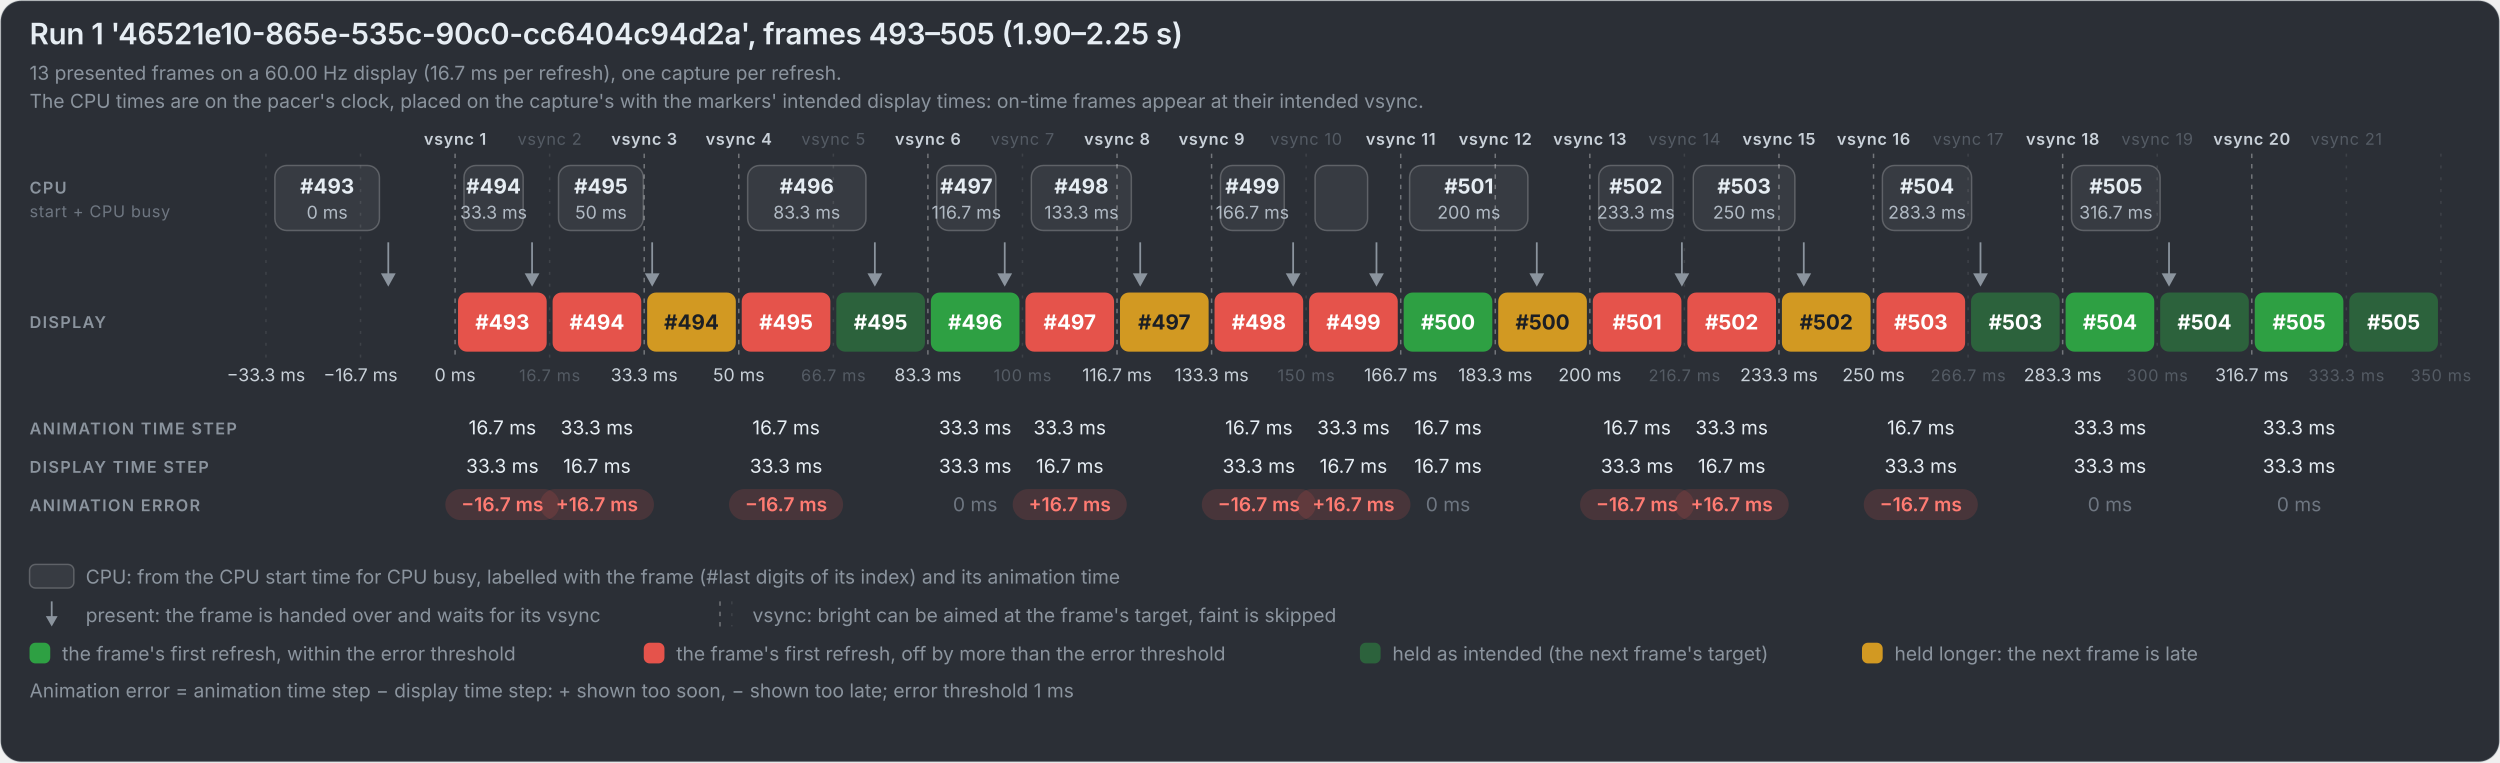
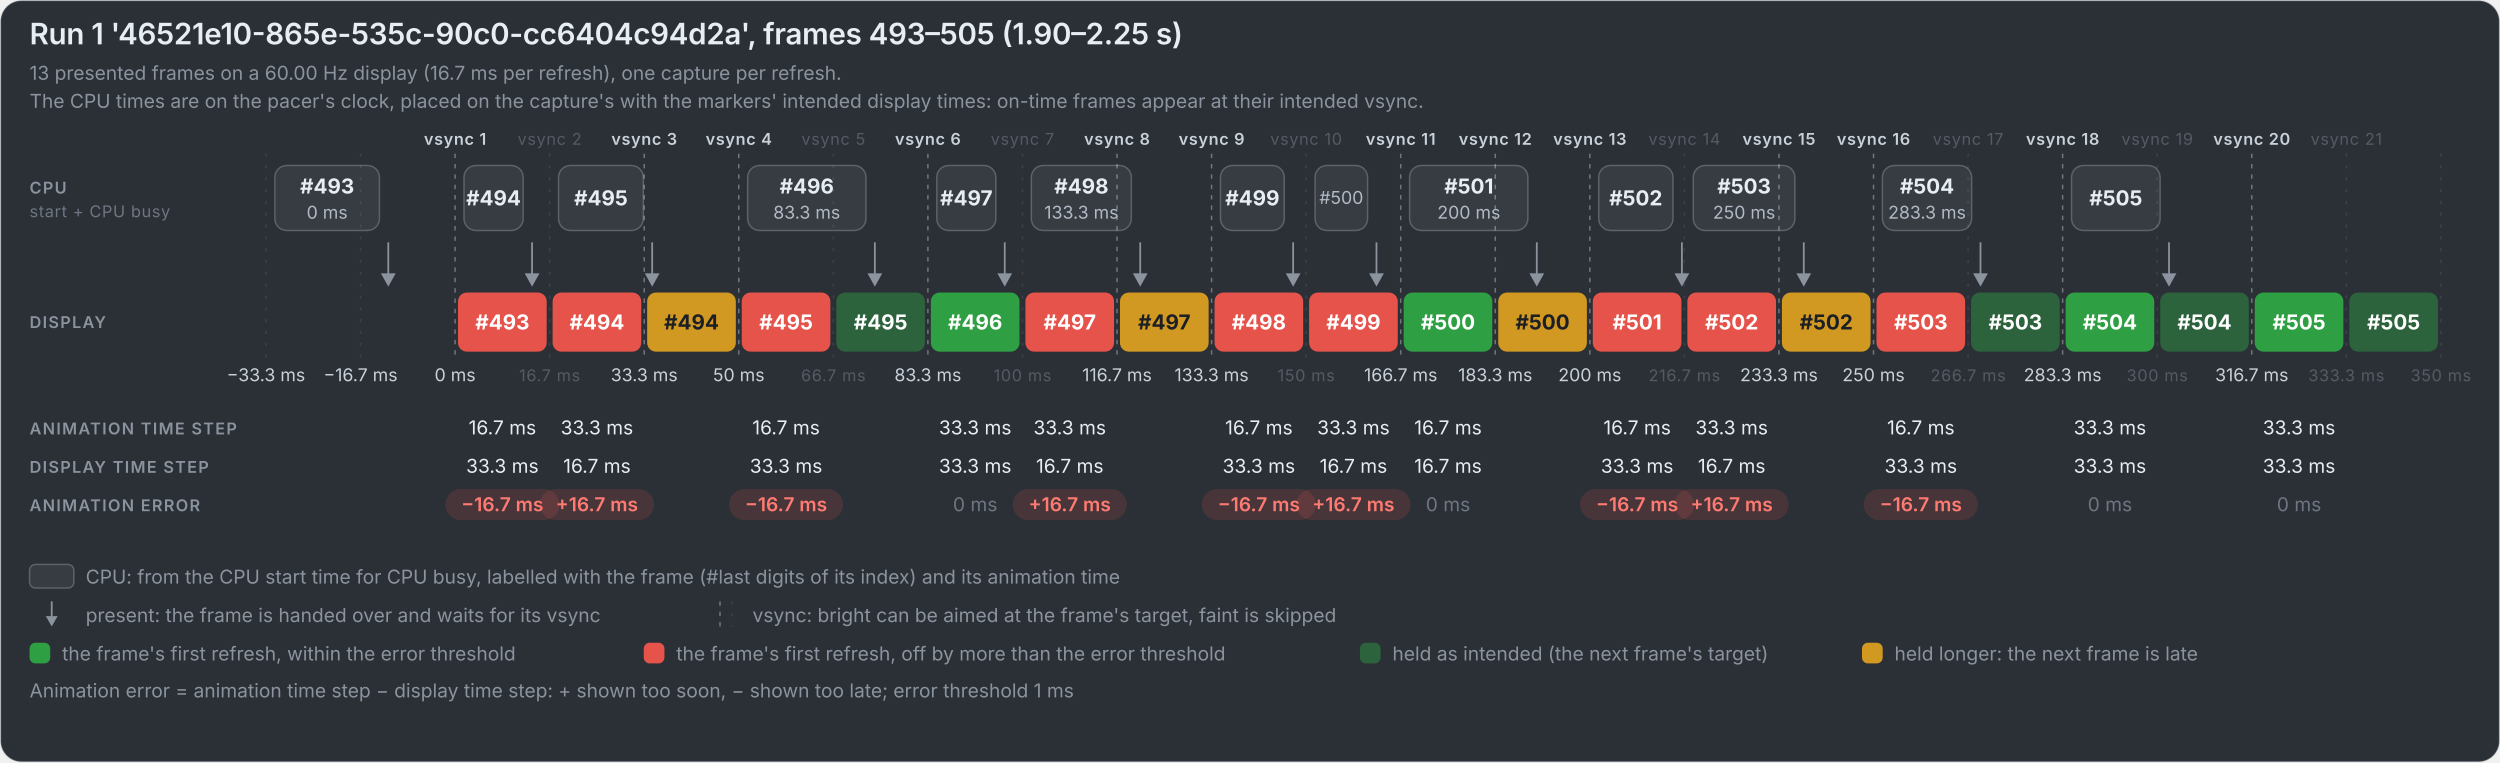
<svg xmlns="http://www.w3.org/2000/svg" width="1692" height="516" viewBox="0 0 1692 516" role="img" aria-label="Run 1  '46521e10-865e-535c-90c0-cc6404c94d2a', frames 493–505 (1.90–2.25 s)">
  <style>
  text { font-family: "Segoe UI Variable Text", "Segoe UI", Inter, system-ui, -apple-system, "Helvetica Neue", Arial, sans-serif;
         font-size: 13px; fill: #e6edf3; font-variant-numeric: tabular-nums; }
  .card { fill: #1f242b; fill-opacity: 0.94; stroke: #8b949e; stroke-opacity: 0.25; stroke-width: 1; }
  .title { font-size: 20px; font-weight: 600; letter-spacing: -0.01em; }
  .sub { fill: #8b949e; }
  .label { font-size: 11px; font-weight: 600; letter-spacing: 0.08em; fill: #8b949e; }
  .vsync-n { font-size: 11px; fill: #6e7681; letter-spacing: 0.04em; }
  .axis { font-size: 12px; fill: #c9d1d9; }
  .vsync { stroke: #ffffff; stroke-opacity: 0.34; stroke-width: 1; stroke-dasharray: 3 4; }
  .vsync-skip { stroke: #ffffff; stroke-opacity: 0.09; stroke-width: 1; stroke-dasharray: 2 6; }
  .vsync-target { font-size: 11px; font-weight: 600; fill: #c9d1d9; letter-spacing: 0.04em; }
  .vsync-n-skip { font-size: 11px; fill: #545b64; letter-spacing: 0.04em; }
  .box { fill: #ffffff; fill-opacity: 0.06; stroke: #ffffff; stroke-opacity: 0.22; stroke-width: 1; }
  .frame { font-size: 14px; font-weight: 700; }
  .box-time { fill: #b1bac4; font-size: 12px; }
  .arrow { stroke: #8b949e; stroke-width: 1.2; }
  .arrowhead { fill: #8b949e; }
  .ok { fill: #2ea043; }
  .hold { fill: #2ea043; fill-opacity: 0.45; }
  .again { fill: #d29922; }
  .off { fill: #e5534b; }
  .cell-text { font-size: 14px; font-weight: 700; fill: #ffffff; }
  .dark-text { fill: #1c1f24; }
  .zero { fill: #6e7681; }
  .err { fill: #ff7b72; font-weight: 600; }
  .err-pill { fill: #e5534b; fill-opacity: 0.16; }
  .neutral { fill: #3d444d; }
  .lane { font-size: 15px; font-weight: 600; }
  .same { fill: #7ee787; font-weight: 600; }

  .tile { fill: #ffffff; fill-opacity: 0.05; stroke: #ffffff; stroke-opacity: 0.12; stroke-width: 1; }
  .tile-value { font-size: 20px; font-weight: 600; }
  .grid { stroke: #ffffff; stroke-opacity: 0.1; stroke-width: 1; }
  .zero-line { stroke: #ffffff; stroke-opacity: 0.45; stroke-width: 1; }
  .bar { fill: #e5534b; }
  .display-line { stroke: #2ea043; stroke-width: 2; fill: none; }
  .step-line { stroke: #58a6ff; stroke-width: 1.2; fill: none; stroke-linejoin: round; }
  .strip-a { fill: #6e7681; }
  .strip-b { fill: #adbac7; }
  .average-line { stroke: #d29922; stroke-width: 1.5; stroke-dasharray: 6 4; }
  .average-text { fill: #d29922; font-size: 12px; }

  .band { fill: #ffffff; fill-opacity: 0.06; }
  .held { stroke: #2ea043; stroke-width: 2.5; fill: none; }
  .held-late { stroke: #e5534b; stroke-width: 2.5; fill: none; }
  .bar-range { fill: #e5534b; fill-opacity: 0.3; }
  .held-fill { fill: #2ea043; }
  .held-fill-late { fill: #e5534b; }
  .held-range { fill: #2ea043; fill-opacity: 0.3; }
  .held-range-late { fill: #e5534b; fill-opacity: 0.3; }
  .riser { stroke: #ffffff; stroke-opacity: 0.3; stroke-width: 1; fill: none; }
  .late-line { stroke: #e5534b; stroke-width: 1.5; fill: none; stroke-linejoin: round; }
  .late-line-adapted { stroke: #d29922; stroke-width: 1.5; fill: none; stroke-linejoin: round; }
  .late-line-none { stroke: #2ea043; stroke-width: 1.5; fill: none; stroke-linejoin: round; }
  .frametime { stroke: #58a6ff; stroke-width: 2.5; fill: none; }
  .frametime-range { fill: #58a6ff; fill-opacity: 0.3; }
  .frametime-fill { fill: #58a6ff; }
  .cpu-busy { fill: #58a6ff; fill-opacity: 0.22; }
  .strip-late { fill: #e5534b; }
  .clip-mark { fill: #e5534b; }
  .clip-text { font-size: 11px; fill: #e6edf3; }
  .warn { fill: #d29922; }
</style>
  <rect class="card" x="0.5" y="0.5" width="1691" height="515" rx="14" />
  <text x="20.0" y="30.0" text-anchor="start" class="title">Run 1  '46521e10-865e-535c-90c0-cc6404c94d2a', frames 493–505 (1.90–2.25 s)</text>
  <text x="20.0" y="54.0" text-anchor="start" class="sub">13 presented frames on a 60.00 Hz display (16.7 ms per refresh), one capture per refresh.</text>
  <text x="20.0" y="73.0" text-anchor="start" class="sub">The CPU times are on the pacer's clock, placed on the capture's with the markers' intended display times: on-time frames appear at their intended vsync.</text>
  <line class="vsync-skip" x1="180.0" y1="104" x2="180.0" y2="243.0" />
  <text x="180.0" y="258.0" text-anchor="middle" class="axis">−33.3 ms</text>
  <line class="vsync-skip" x1="244.0" y1="104" x2="244.0" y2="243.0" />
  <text x="244.0" y="258.0" text-anchor="middle" class="axis">−16.7 ms</text>
  <line class="vsync" x1="308.0" y1="104" x2="308.0" y2="243.0" />
  <text x="308.0" y="258.0" text-anchor="middle" class="axis">0 ms</text>
  <text x="308.0" y="98.0" text-anchor="middle" class="vsync-target">vsync 1</text>
  <line class="vsync-skip" x1="372.0" y1="104" x2="372.0" y2="243.0" />
  <text x="372.0" y="258.0" text-anchor="middle" class="vsync-n-skip">16.7 ms</text>
  <text x="372.0" y="98.0" text-anchor="middle" class="vsync-n-skip">vsync 2</text>
  <line class="vsync" x1="436.0" y1="104" x2="436.0" y2="243.0" />
  <text x="436.0" y="258.0" text-anchor="middle" class="axis">33.3 ms</text>
  <text x="436.0" y="98.0" text-anchor="middle" class="vsync-target">vsync 3</text>
  <line class="vsync" x1="500.0" y1="104" x2="500.0" y2="243.0" />
  <text x="500.0" y="258.0" text-anchor="middle" class="axis">50 ms</text>
  <text x="500.0" y="98.0" text-anchor="middle" class="vsync-target">vsync 4</text>
  <line class="vsync-skip" x1="564.0" y1="104" x2="564.0" y2="243.0" />
  <text x="564.0" y="258.0" text-anchor="middle" class="vsync-n-skip">66.7 ms</text>
  <text x="564.0" y="98.0" text-anchor="middle" class="vsync-n-skip">vsync 5</text>
  <line class="vsync" x1="628.0" y1="104" x2="628.0" y2="243.0" />
  <text x="628.0" y="258.0" text-anchor="middle" class="axis">83.3 ms</text>
  <text x="628.0" y="98.0" text-anchor="middle" class="vsync-target">vsync 6</text>
  <line class="vsync-skip" x1="692.0" y1="104" x2="692.0" y2="243.0" />
  <text x="692.0" y="258.0" text-anchor="middle" class="vsync-n-skip">100 ms</text>
  <text x="692.0" y="98.0" text-anchor="middle" class="vsync-n-skip">vsync 7</text>
  <line class="vsync" x1="756.0" y1="104" x2="756.0" y2="243.0" />
  <text x="756.0" y="258.0" text-anchor="middle" class="axis">116.7 ms</text>
  <text x="756.0" y="98.0" text-anchor="middle" class="vsync-target">vsync 8</text>
  <line class="vsync" x1="820.0" y1="104" x2="820.0" y2="243.0" />
  <text x="820.0" y="258.0" text-anchor="middle" class="axis">133.3 ms</text>
  <text x="820.0" y="98.0" text-anchor="middle" class="vsync-target">vsync 9</text>
  <line class="vsync-skip" x1="884.0" y1="104" x2="884.0" y2="243.0" />
  <text x="884.0" y="258.0" text-anchor="middle" class="vsync-n-skip">150 ms</text>
  <text x="884.0" y="98.0" text-anchor="middle" class="vsync-n-skip">vsync 10</text>
  <line class="vsync" x1="948.0" y1="104" x2="948.0" y2="243.0" />
  <text x="948.0" y="258.0" text-anchor="middle" class="axis">166.7 ms</text>
  <text x="948.0" y="98.0" text-anchor="middle" class="vsync-target">vsync 11</text>
  <line class="vsync" x1="1012.0" y1="104" x2="1012.0" y2="243.0" />
  <text x="1012.0" y="258.0" text-anchor="middle" class="axis">183.3 ms</text>
  <text x="1012.0" y="98.0" text-anchor="middle" class="vsync-target">vsync 12</text>
  <line class="vsync" x1="1076.0" y1="104" x2="1076.0" y2="243.0" />
  <text x="1076.0" y="258.0" text-anchor="middle" class="axis">200 ms</text>
  <text x="1076.0" y="98.0" text-anchor="middle" class="vsync-target">vsync 13</text>
  <line class="vsync-skip" x1="1140.0" y1="104" x2="1140.0" y2="243.0" />
  <text x="1140.0" y="258.0" text-anchor="middle" class="vsync-n-skip">216.7 ms</text>
  <text x="1140.0" y="98.0" text-anchor="middle" class="vsync-n-skip">vsync 14</text>
  <line class="vsync" x1="1204.0" y1="104" x2="1204.0" y2="243.0" />
  <text x="1204.0" y="258.0" text-anchor="middle" class="axis">233.3 ms</text>
  <text x="1204.0" y="98.0" text-anchor="middle" class="vsync-target">vsync 15</text>
  <line class="vsync" x1="1268.0" y1="104" x2="1268.0" y2="243.0" />
  <text x="1268.0" y="258.0" text-anchor="middle" class="axis">250 ms</text>
  <text x="1268.0" y="98.0" text-anchor="middle" class="vsync-target">vsync 16</text>
  <line class="vsync-skip" x1="1332.0" y1="104" x2="1332.0" y2="243.0" />
  <text x="1332.0" y="258.0" text-anchor="middle" class="vsync-n-skip">266.7 ms</text>
  <text x="1332.0" y="98.0" text-anchor="middle" class="vsync-n-skip">vsync 17</text>
  <line class="vsync" x1="1396.0" y1="104" x2="1396.0" y2="243.0" />
  <text x="1396.0" y="258.0" text-anchor="middle" class="axis">283.3 ms</text>
  <text x="1396.0" y="98.0" text-anchor="middle" class="vsync-target">vsync 18</text>
  <line class="vsync-skip" x1="1460.0" y1="104" x2="1460.0" y2="243.0" />
  <text x="1460.0" y="258.0" text-anchor="middle" class="vsync-n-skip">300 ms</text>
  <text x="1460.0" y="98.0" text-anchor="middle" class="vsync-n-skip">vsync 19</text>
  <line class="vsync" x1="1524.0" y1="104" x2="1524.0" y2="243.0" />
  <text x="1524.0" y="258.0" text-anchor="middle" class="axis">316.7 ms</text>
  <text x="1524.0" y="98.0" text-anchor="middle" class="vsync-target">vsync 20</text>
  <line class="vsync-skip" x1="1588.0" y1="104" x2="1588.0" y2="243.0" />
  <text x="1588.0" y="258.0" text-anchor="middle" class="vsync-n-skip">333.3 ms</text>
  <text x="1588.0" y="98.0" text-anchor="middle" class="vsync-n-skip">vsync 21</text>
  <line class="vsync-skip" x1="1652.0" y1="104" x2="1652.0" y2="243.0" />
  <text x="1652.0" y="258.0" text-anchor="middle" class="vsync-n-skip">350 ms</text>
  <text x="20.0" y="131.0" text-anchor="start" class="label">CPU</text>
  <text x="20.0" y="147.0" text-anchor="start" class="vsync-n">start + CPU busy</text>
  <text x="20.0" y="222.0" text-anchor="start" class="label">DISPLAY</text>
  <text x="20.0" y="294.0" text-anchor="start" class="label">ANIMATION TIME STEP</text>
  <text x="20.0" y="320.0" text-anchor="start" class="label">DISPLAY TIME STEP</text>
  <text x="20.0" y="346.0" text-anchor="start" class="label">ANIMATION ERROR</text>
  <rect class="box" x="186.0" y="112.0" width="70.8" height="44" rx="8" />
  <text x="221.4" y="131.0" text-anchor="middle" class="frame">#493</text>
  <text x="221.4" y="148.0" text-anchor="middle" class="box-time">0 ms</text>
  <line class="arrow" x1="262.8" y1="164.0" x2="262.8" y2="186.0" />
  <path class="arrowhead" d="M257.8,185.0 L267.8,185.0 L262.8,194.0 z" />
  <rect class="box" x="314.0" y="112.0" width="40.1" height="44" rx="8" />
-   <text x="334.0" y="131.0" text-anchor="middle" class="frame">#494</text>
-   <text x="334.0" y="148.0" text-anchor="middle" class="box-time">33.3 ms</text>
+   <text x="334.0" y="139.0" text-anchor="middle" class="frame">#494</text>
  <line class="arrow" x1="360.1" y1="164.0" x2="360.1" y2="186.0" />
  <path class="arrowhead" d="M355.1,185.0 L365.1,185.0 L360.1,194.0 z" />
  <rect class="box" x="378.0" y="112.0" width="57.4" height="44" rx="8" />
-   <text x="406.7" y="131.0" text-anchor="middle" class="frame">#495</text>
-   <text x="406.7" y="148.0" text-anchor="middle" class="box-time">50 ms</text>
+   <text x="406.7" y="139.0" text-anchor="middle" class="frame">#495</text>
  <line class="arrow" x1="441.4" y1="164.0" x2="441.4" y2="186.0" />
  <path class="arrowhead" d="M436.4,185.0 L446.4,185.0 L441.4,194.0 z" />
  <rect class="box" x="506.0" y="112.0" width="80.1" height="44" rx="8" />
  <text x="546.0" y="131.0" text-anchor="middle" class="frame">#496</text>
  <text x="546.0" y="148.0" text-anchor="middle" class="box-time">83.3 ms</text>
  <line class="arrow" x1="592.1" y1="164.0" x2="592.1" y2="186.0" />
  <path class="arrowhead" d="M587.1,185.0 L597.1,185.0 L592.1,194.0 z" />
  <rect class="box" x="634.0" y="112.0" width="40.0" height="44" rx="8" />
-   <text x="654.0" y="131.0" text-anchor="middle" class="frame">#497</text>
-   <text x="654.0" y="148.0" text-anchor="middle" class="box-time">116.7 ms</text>
+   <text x="654.0" y="139.0" text-anchor="middle" class="frame">#497</text>
  <line class="arrow" x1="680.0" y1="164.0" x2="680.0" y2="186.0" />
  <path class="arrowhead" d="M675.0,185.0 L685.0,185.0 L680.0,194.0 z" />
  <rect class="box" x="698.0" y="112.0" width="67.7" height="44" rx="8" />
  <text x="731.9" y="131.0" text-anchor="middle" class="frame">#498</text>
  <text x="731.9" y="148.0" text-anchor="middle" class="box-time">133.3 ms</text>
  <line class="arrow" x1="771.7" y1="164.0" x2="771.7" y2="186.0" />
  <path class="arrowhead" d="M766.7,185.0 L776.7,185.0 L771.7,194.0 z" />
  <rect class="box" x="826.0" y="112.0" width="43.2" height="44" rx="8" />
-   <text x="847.6" y="131.0" text-anchor="middle" class="frame">#499</text>
-   <text x="847.6" y="148.0" text-anchor="middle" class="box-time">166.7 ms</text>
+   <text x="847.6" y="139.0" text-anchor="middle" class="frame">#499</text>
  <line class="arrow" x1="875.2" y1="164.0" x2="875.2" y2="186.0" />
  <path class="arrowhead" d="M870.2,185.0 L880.2,185.0 L875.2,194.0 z" />
  <rect class="box" x="890.0" y="112.0" width="35.6" height="44" rx="8" />
+   <text x="907.8" y="138.0" text-anchor="middle" class="box-time">#500</text>
  <line class="arrow" x1="931.6" y1="164.0" x2="931.6" y2="186.0" />
  <path class="arrowhead" d="M926.6,185.0 L936.6,185.0 L931.6,194.0 z" />
  <rect class="box" x="954.0" y="112.0" width="80.1" height="44" rx="8" />
  <text x="994.1" y="131.0" text-anchor="middle" class="frame">#501</text>
  <text x="994.1" y="148.0" text-anchor="middle" class="box-time">200 ms</text>
  <line class="arrow" x1="1040.1" y1="164.0" x2="1040.1" y2="186.0" />
  <path class="arrowhead" d="M1035.1,185.0 L1045.1,185.0 L1040.1,194.0 z" />
  <rect class="box" x="1082.0" y="112.0" width="50.3" height="44" rx="8" />
-   <text x="1107.1" y="131.0" text-anchor="middle" class="frame">#502</text>
-   <text x="1107.1" y="148.0" text-anchor="middle" class="box-time">233.3 ms</text>
+   <text x="1107.1" y="139.0" text-anchor="middle" class="frame">#502</text>
  <line class="arrow" x1="1138.3" y1="164.0" x2="1138.3" y2="186.0" />
  <path class="arrowhead" d="M1133.3,185.0 L1143.3,185.0 L1138.3,194.0 z" />
  <rect class="box" x="1146.0" y="112.0" width="68.8" height="44" rx="8" />
  <text x="1180.4" y="131.0" text-anchor="middle" class="frame">#503</text>
  <text x="1180.4" y="148.0" text-anchor="middle" class="box-time">250 ms</text>
  <line class="arrow" x1="1220.8" y1="164.0" x2="1220.8" y2="186.0" />
  <path class="arrowhead" d="M1215.8,185.0 L1225.8,185.0 L1220.8,194.0 z" />
  <rect class="box" x="1274.0" y="112.0" width="60.4" height="44" rx="8" />
  <text x="1304.2" y="131.0" text-anchor="middle" class="frame">#504</text>
  <text x="1304.2" y="148.0" text-anchor="middle" class="box-time">283.3 ms</text>
  <line class="arrow" x1="1340.4" y1="164.0" x2="1340.4" y2="186.0" />
  <path class="arrowhead" d="M1335.4,185.0 L1345.4,185.0 L1340.4,194.0 z" />
  <rect class="box" x="1402.0" y="112.0" width="60.0" height="44" rx="8" />
-   <text x="1432.0" y="131.0" text-anchor="middle" class="frame">#505</text>
-   <text x="1432.0" y="148.0" text-anchor="middle" class="box-time">316.7 ms</text>
+   <text x="1432.0" y="139.0" text-anchor="middle" class="frame">#505</text>
  <line class="arrow" x1="1468.0" y1="164.0" x2="1468.0" y2="186.0" />
  <path class="arrowhead" d="M1463.0,185.0 L1473.0,185.0 L1468.0,194.0 z" />
  <rect class="off" x="310.0" y="198.0" width="60.0" height="40" rx="6" />
  <text x="340.0" y="223.0" text-anchor="middle" class="cell-text">#493</text>
  <text x="340.0" y="294.0" text-anchor="middle">16.7 ms</text>
  <text x="340.0" y="320.0" text-anchor="middle">33.3 ms</text>
  <rect class="err-pill" x="301.4" y="331.0" width="77.2" height="21" rx="10.5" />
  <text x="340.0" y="346.0" text-anchor="middle" class="err">−16.7 ms</text>
  <rect class="off" x="374.0" y="198.0" width="60.0" height="40" rx="6" />
  <text x="404.0" y="223.0" text-anchor="middle" class="cell-text">#494</text>
  <rect class="again" x="438.0" y="198.0" width="60.0" height="40" rx="6" />
  <text x="468.0" y="223.0" text-anchor="middle" class="cell-text dark-text">#494</text>
  <text x="404.0" y="294.0" text-anchor="middle">33.3 ms</text>
  <text x="404.0" y="320.0" text-anchor="middle">16.7 ms</text>
  <rect class="err-pill" x="365.4" y="331.0" width="77.2" height="21" rx="10.5" />
  <text x="404.0" y="346.0" text-anchor="middle" class="err">+16.7 ms</text>
  <rect class="off" x="502.0" y="198.0" width="60.0" height="40" rx="6" />
  <text x="532.0" y="223.0" text-anchor="middle" class="cell-text">#495</text>
  <rect class="hold" x="566.0" y="198.0" width="60.0" height="40" rx="6" />
  <text x="596.0" y="223.0" text-anchor="middle" class="cell-text">#495</text>
  <text x="532.0" y="294.0" text-anchor="middle">16.7 ms</text>
  <text x="532.0" y="320.0" text-anchor="middle">33.3 ms</text>
  <rect class="err-pill" x="493.4" y="331.0" width="77.2" height="21" rx="10.5" />
  <text x="532.0" y="346.0" text-anchor="middle" class="err">−16.7 ms</text>
  <rect class="ok" x="630.0" y="198.0" width="60.0" height="40" rx="6" />
  <text x="660.0" y="223.0" text-anchor="middle" class="cell-text">#496</text>
  <text x="660.0" y="294.0" text-anchor="middle">33.3 ms</text>
  <text x="660.0" y="320.0" text-anchor="middle">33.3 ms</text>
  <text x="660.0" y="346.0" text-anchor="middle" class="zero">0 ms</text>
  <rect class="off" x="694.0" y="198.0" width="60.0" height="40" rx="6" />
  <text x="724.0" y="223.0" text-anchor="middle" class="cell-text">#497</text>
  <rect class="again" x="758.0" y="198.0" width="60.0" height="40" rx="6" />
  <text x="788.0" y="223.0" text-anchor="middle" class="cell-text dark-text">#497</text>
  <text x="724.0" y="294.0" text-anchor="middle">33.3 ms</text>
  <text x="724.0" y="320.0" text-anchor="middle">16.7 ms</text>
  <rect class="err-pill" x="685.4" y="331.0" width="77.2" height="21" rx="10.5" />
  <text x="724.0" y="346.0" text-anchor="middle" class="err">+16.7 ms</text>
  <rect class="off" x="822.0" y="198.0" width="60.0" height="40" rx="6" />
  <text x="852.0" y="223.0" text-anchor="middle" class="cell-text">#498</text>
  <text x="852.0" y="294.0" text-anchor="middle">16.7 ms</text>
  <text x="852.0" y="320.0" text-anchor="middle">33.3 ms</text>
  <rect class="err-pill" x="813.4" y="331.0" width="77.2" height="21" rx="10.5" />
  <text x="852.0" y="346.0" text-anchor="middle" class="err">−16.7 ms</text>
  <rect class="off" x="886.0" y="198.0" width="60.0" height="40" rx="6" />
  <text x="916.0" y="223.0" text-anchor="middle" class="cell-text">#499</text>
  <text x="916.0" y="294.0" text-anchor="middle">33.3 ms</text>
  <text x="916.0" y="320.0" text-anchor="middle">16.7 ms</text>
  <rect class="err-pill" x="877.4" y="331.0" width="77.2" height="21" rx="10.5" />
  <text x="916.0" y="346.0" text-anchor="middle" class="err">+16.7 ms</text>
  <rect class="ok" x="950.0" y="198.0" width="60.0" height="40" rx="6" />
  <text x="980.0" y="223.0" text-anchor="middle" class="cell-text">#500</text>
  <rect class="again" x="1014.0" y="198.0" width="60.0" height="40" rx="6" />
  <text x="1044.0" y="223.0" text-anchor="middle" class="cell-text dark-text">#500</text>
  <text x="980.0" y="294.0" text-anchor="middle">16.7 ms</text>
  <text x="980.0" y="320.0" text-anchor="middle">16.7 ms</text>
  <text x="980.0" y="346.0" text-anchor="middle" class="zero">0 ms</text>
  <rect class="off" x="1078.0" y="198.0" width="60.0" height="40" rx="6" />
  <text x="1108.0" y="223.0" text-anchor="middle" class="cell-text">#501</text>
  <text x="1108.0" y="294.0" text-anchor="middle">16.7 ms</text>
  <text x="1108.0" y="320.0" text-anchor="middle">33.3 ms</text>
  <rect class="err-pill" x="1069.4" y="331.0" width="77.2" height="21" rx="10.5" />
  <text x="1108.0" y="346.0" text-anchor="middle" class="err">−16.7 ms</text>
  <rect class="off" x="1142.0" y="198.0" width="60.0" height="40" rx="6" />
  <text x="1172.0" y="223.0" text-anchor="middle" class="cell-text">#502</text>
  <rect class="again" x="1206.0" y="198.0" width="60.0" height="40" rx="6" />
  <text x="1236.0" y="223.0" text-anchor="middle" class="cell-text dark-text">#502</text>
  <text x="1172.0" y="294.0" text-anchor="middle">33.3 ms</text>
  <text x="1172.0" y="320.0" text-anchor="middle">16.7 ms</text>
  <rect class="err-pill" x="1133.4" y="331.0" width="77.2" height="21" rx="10.5" />
  <text x="1172.0" y="346.0" text-anchor="middle" class="err">+16.7 ms</text>
  <rect class="off" x="1270.0" y="198.0" width="60.0" height="40" rx="6" />
  <text x="1300.0" y="223.0" text-anchor="middle" class="cell-text">#503</text>
  <rect class="hold" x="1334.0" y="198.0" width="60.0" height="40" rx="6" />
  <text x="1364.0" y="223.0" text-anchor="middle" class="cell-text">#503</text>
  <text x="1300.0" y="294.0" text-anchor="middle">16.7 ms</text>
  <text x="1300.0" y="320.0" text-anchor="middle">33.3 ms</text>
  <rect class="err-pill" x="1261.4" y="331.0" width="77.2" height="21" rx="10.5" />
  <text x="1300.0" y="346.0" text-anchor="middle" class="err">−16.7 ms</text>
  <rect class="ok" x="1398.0" y="198.0" width="60.0" height="40" rx="6" />
  <text x="1428.0" y="223.0" text-anchor="middle" class="cell-text">#504</text>
  <rect class="hold" x="1462.0" y="198.0" width="60.0" height="40" rx="6" />
  <text x="1492.0" y="223.0" text-anchor="middle" class="cell-text">#504</text>
  <text x="1428.0" y="294.0" text-anchor="middle">33.3 ms</text>
  <text x="1428.0" y="320.0" text-anchor="middle">33.3 ms</text>
  <text x="1428.0" y="346.0" text-anchor="middle" class="zero">0 ms</text>
  <rect class="ok" x="1526.0" y="198.0" width="60.0" height="40" rx="6" />
  <text x="1556.0" y="223.0" text-anchor="middle" class="cell-text">#505</text>
  <rect class="hold" x="1590.0" y="198.0" width="60.0" height="40" rx="6" />
  <text x="1620.0" y="223.0" text-anchor="middle" class="cell-text">#505</text>
  <text x="1556.0" y="294.0" text-anchor="middle">33.3 ms</text>
  <text x="1556.0" y="320.0" text-anchor="middle">33.3 ms</text>
  <text x="1556.0" y="346.0" text-anchor="middle" class="zero">0 ms</text>
  <rect class="box" x="20" y="382.0" width="30" height="16" rx="4" />
  <text x="58.0" y="395.0" text-anchor="start" class="sub">CPU: from the CPU start time for CPU busy, labelled with the frame (#last digits of its index) and its animation time</text>
  <line class="arrow" x1="35.0" y1="407.0" x2="35.0" y2="418.0" />
  <path class="arrowhead" d="M31.0,417.0 L39.0,417.0 L35.0,424.0 z" />
  <text x="58.0" y="421.0" text-anchor="start" class="sub">present: the frame is handed over and waits for its vsync</text>
  <line class="vsync" x1="487.3" y1="407.0" x2="487.3" y2="424.0" />
  <line class="vsync-skip" x1="495.3" y1="407.0" x2="495.3" y2="424.0" />
  <text x="509.3" y="421.0" text-anchor="start" class="sub">vsync: bright can be aimed at the frame's target, faint is skipped</text>
  <rect class="ok" x="20.0" y="435.0" width="14" height="14" rx="4" />
  <text x="42.0" y="447.0" text-anchor="start" class="sub">the frame's first refresh, within the error threshold</text>
  <rect class="off" x="435.7" y="435.0" width="14" height="14" rx="4" />
  <text x="457.7" y="447.0" text-anchor="start" class="sub">the frame's first refresh, off by more than the error threshold</text>
  <rect class="hold" x="920.4" y="435.0" width="14" height="14" rx="4" />
  <text x="942.4" y="447.0" text-anchor="start" class="sub">held as intended (the next frame's target)</text>
  <rect class="again" x="1260.2" y="435.0" width="14" height="14" rx="4" />
  <text x="1282.2" y="447.0" text-anchor="start" class="sub">held longer: the next frame is late</text>
  <text x="20.0" y="472.0" text-anchor="start" class="sub">Animation error = animation time step − display time step: + shown too soon, − shown too late; error threshold 1 ms</text>
</svg>
